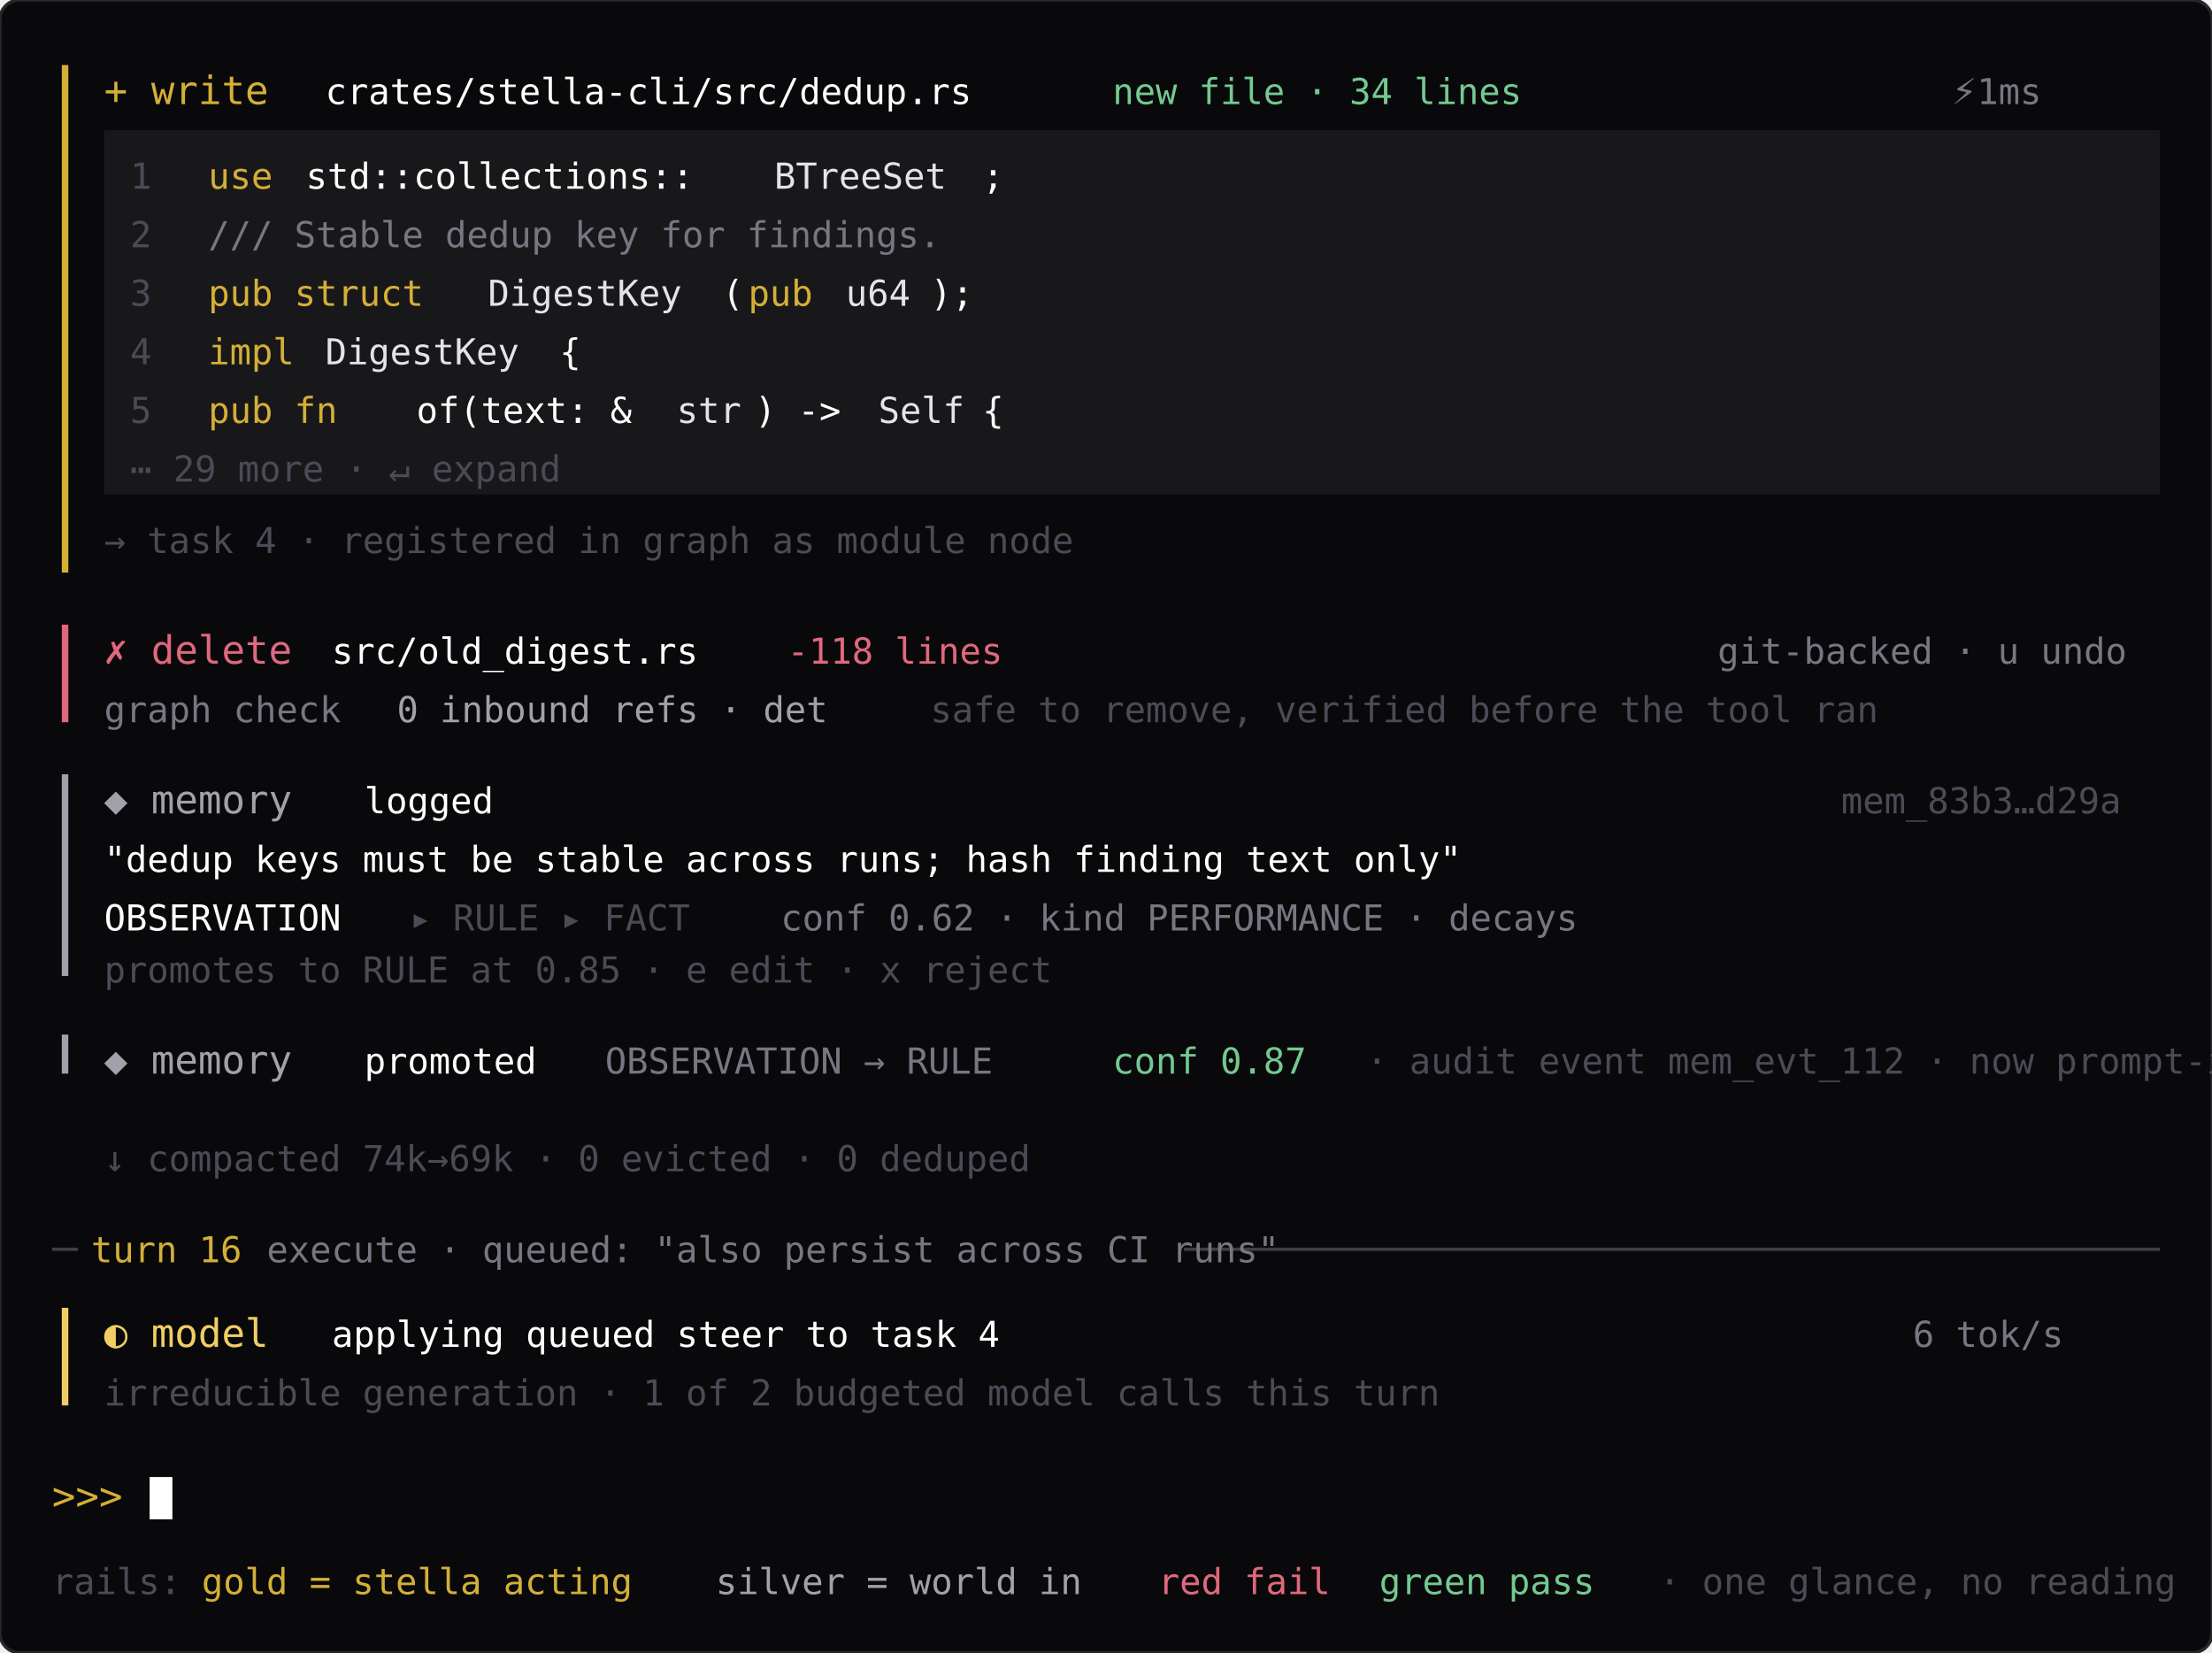
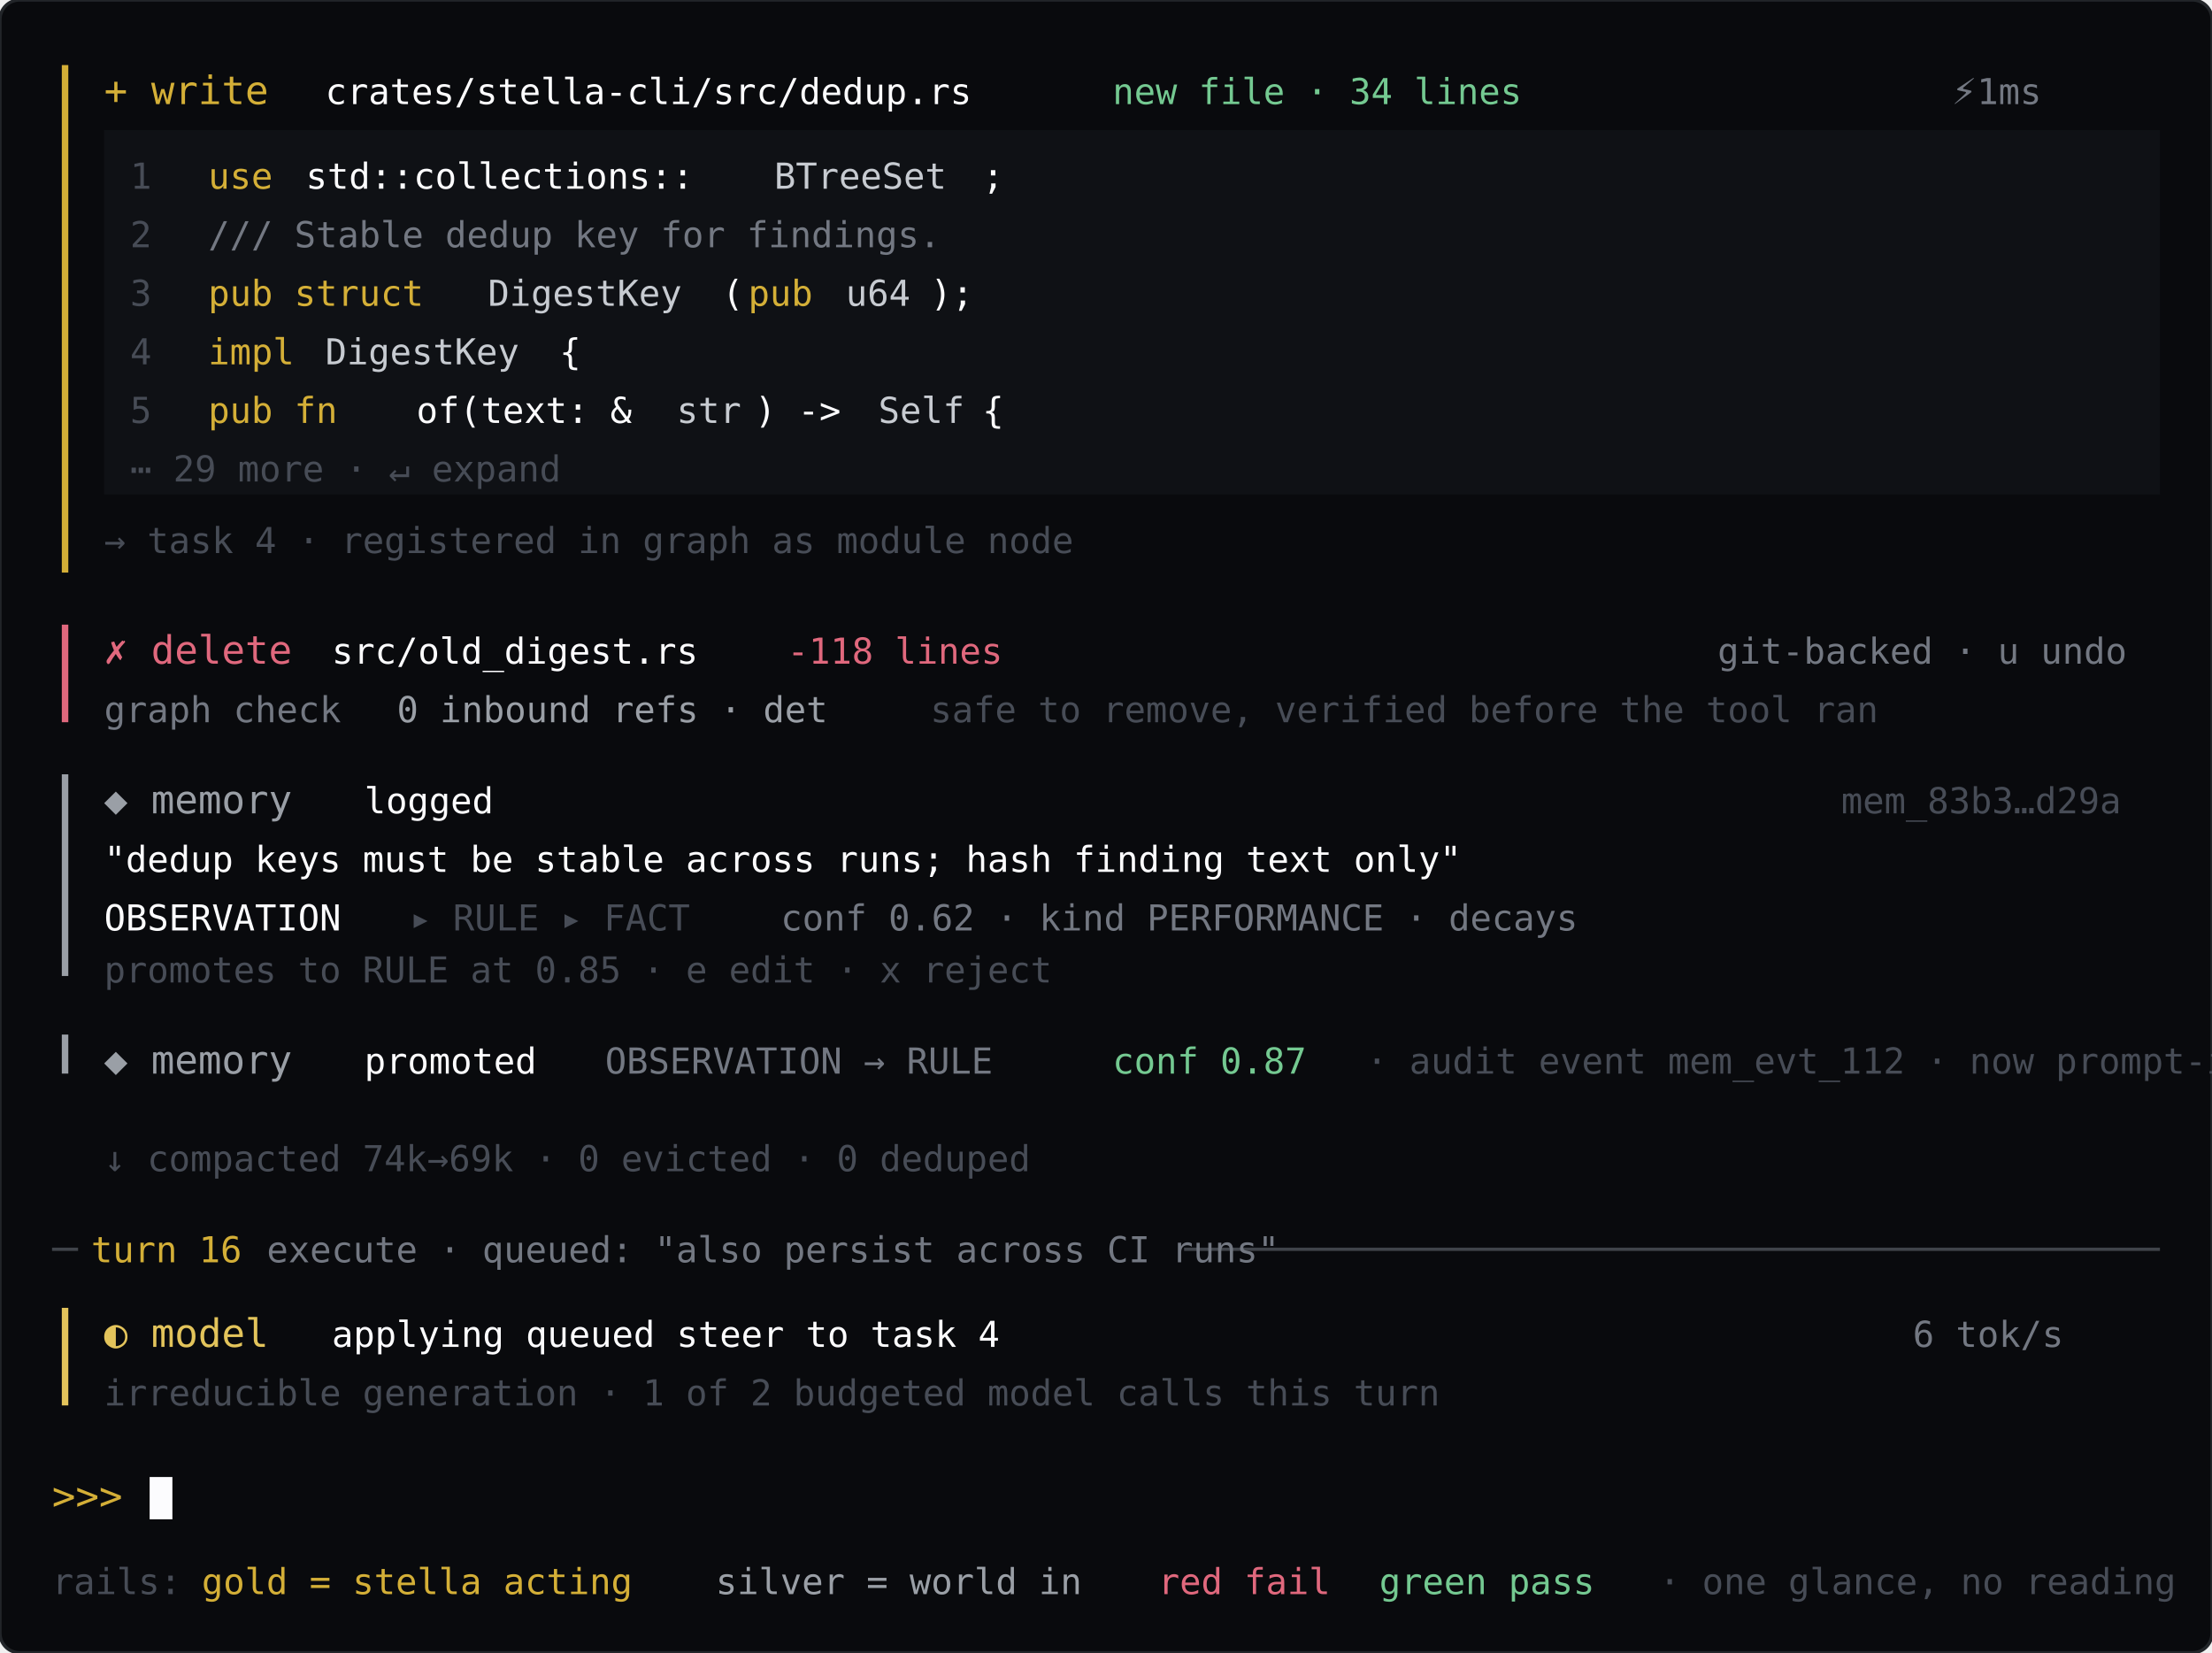
<svg xmlns="http://www.w3.org/2000/svg" viewBox="0 0 680 508" width="680" height="508" font-family="DejaVu Sans Mono, JetBrains Mono, monospace">
-   <rect x="0" y="0" width="680" height="508" rx="6" fill="#09090B" stroke="#27272A" stroke-width="1" />
+   <rect x="0" y="0" width="680" height="508" rx="6" fill="#090A0D" stroke="#222529" stroke-width="1" />
  <line x1="20" y1="20" x2="20" y2="176" stroke="#D4AF37" stroke-width="2" />
  <text x="32" y="32" font-size="12" fill="#D4AF37">+ write</text>
-   <text x="100" y="32" font-size="11" fill="#FFFFFF">crates/stella-cli/src/dedup.rs</text>
+   <text x="100" y="32" font-size="11" fill="#FCFCFE">crates/stella-cli/src/dedup.rs</text>
  <text x="342" y="32" font-size="11" fill="#74C991">new file · 34 lines</text>
-   <text x="600" y="32" font-size="11" fill="#777782">⚡1ms</text>
-   <rect x="32" y="40" width="632" height="112" fill="#18181B" />
-   <text x="40" y="58" font-size="11" fill="#4B4B56">1</text>
+   <text x="600" y="32" font-size="11" fill="#737882">⚡1ms</text>
+   <rect x="32" y="40" width="632" height="112" fill="#0F1115" />
+   <text x="40" y="58" font-size="11" fill="#474C56">1</text>
  <text x="64" y="58" font-size="11" fill="#D4AF37">use</text>
-   <text x="94" y="58" font-size="11" fill="#FFFFFF">std::collections::</text>
-   <text x="238" y="58" font-size="11" fill="#E4E4E7">BTreeSet</text>
-   <text x="302" y="58" font-size="11" fill="#FFFFFF">;</text>
-   <text x="40" y="76" font-size="11" fill="#4B4B56">2</text>
-   <text x="64" y="76" font-size="11" fill="#777782">/// Stable dedup key for findings.</text>
-   <text x="40" y="94" font-size="11" fill="#4B4B56">3</text>
+   <text x="94" y="58" font-size="11" fill="#FCFCFE">std::collections::</text>
+   <text x="238" y="58" font-size="11" fill="#C7CBD1">BTreeSet</text>
+   <text x="302" y="58" font-size="11" fill="#FCFCFE">;</text>
+   <text x="40" y="76" font-size="11" fill="#474C56">2</text>
+   <text x="64" y="76" font-size="11" fill="#737882">/// Stable dedup key for findings.</text>
+   <text x="40" y="94" font-size="11" fill="#474C56">3</text>
  <text x="64" y="94" font-size="11" fill="#D4AF37">pub struct</text>
-   <text x="150" y="94" font-size="11" fill="#E4E4E7">DigestKey</text>
-   <text x="222" y="94" font-size="11" fill="#FFFFFF">(</text>
+   <text x="150" y="94" font-size="11" fill="#C7CBD1">DigestKey</text>
+   <text x="222" y="94" font-size="11" fill="#FCFCFE">(</text>
  <text x="230" y="94" font-size="11" fill="#D4AF37">pub</text>
-   <text x="260" y="94" font-size="11" fill="#E4E4E7">u64</text>
-   <text x="286" y="94" font-size="11" fill="#FFFFFF">);</text>
-   <text x="40" y="112" font-size="11" fill="#4B4B56">4</text>
+   <text x="260" y="94" font-size="11" fill="#C7CBD1">u64</text>
+   <text x="286" y="94" font-size="11" fill="#FCFCFE">);</text>
+   <text x="40" y="112" font-size="11" fill="#474C56">4</text>
  <text x="64" y="112" font-size="11" fill="#D4AF37">impl</text>
-   <text x="100" y="112" font-size="11" fill="#E4E4E7">DigestKey</text>
-   <text x="172" y="112" font-size="11" fill="#FFFFFF">{</text>
-   <text x="40" y="130" font-size="11" fill="#4B4B56">5</text>
+   <text x="100" y="112" font-size="11" fill="#C7CBD1">DigestKey</text>
+   <text x="172" y="112" font-size="11" fill="#FCFCFE">{</text>
+   <text x="40" y="130" font-size="11" fill="#474C56">5</text>
  <text x="64" y="130" font-size="11" fill="#D4AF37">  pub fn</text>
-   <text x="128" y="130" font-size="11" fill="#FFFFFF">of(text: &amp;</text>
-   <text x="208" y="130" font-size="11" fill="#E4E4E7">str</text>
-   <text x="232" y="130" font-size="11" fill="#FFFFFF">) -&gt; </text>
-   <text x="270" y="130" font-size="11" fill="#E4E4E7">Self</text>
-   <text x="302" y="130" font-size="11" fill="#FFFFFF"> {</text>
-   <text x="40" y="148" font-size="11" fill="#4B4B56">⋯ 29 more · ↵ expand</text>
-   <text x="32" y="170" font-size="11" fill="#4B4B56">→ task 4 · registered in graph as module node</text>
+   <text x="128" y="130" font-size="11" fill="#FCFCFE">of(text: &amp;</text>
+   <text x="208" y="130" font-size="11" fill="#C7CBD1">str</text>
+   <text x="232" y="130" font-size="11" fill="#FCFCFE">) -&gt; </text>
+   <text x="270" y="130" font-size="11" fill="#C7CBD1">Self</text>
+   <text x="302" y="130" font-size="11" fill="#FCFCFE"> {</text>
+   <text x="40" y="148" font-size="11" fill="#474C56">⋯ 29 more · ↵ expand</text>
+   <text x="32" y="170" font-size="11" fill="#474C56">→ task 4 · registered in graph as module node</text>
  <line x1="20" y1="192" x2="20" y2="222" stroke="#E0687D" stroke-width="2" />
  <text x="32" y="204" font-size="12" fill="#E0687D">✗ delete</text>
-   <text x="102" y="204" font-size="11" fill="#FFFFFF">src/old_digest.rs</text>
+   <text x="102" y="204" font-size="11" fill="#FCFCFE">src/old_digest.rs</text>
  <text x="242" y="204" font-size="11" fill="#E0687D">-118 lines</text>
-   <text x="528" y="204" font-size="11" fill="#777782">git-backed · u undo</text>
-   <text x="32" y="222" font-size="11" fill="#777782">graph check</text>
-   <text x="122" y="222" font-size="11" fill="#A1A1AA">0 inbound refs · det</text>
-   <text x="286" y="222" font-size="11" fill="#4B4B56">safe to remove, verified before the tool ran</text>
-   <line x1="20" y1="238" x2="20" y2="300" stroke="#A1A1AA" stroke-width="2" />
-   <text x="32" y="250" font-size="12" fill="#A1A1AA">◆ memory</text>
-   <text x="112" y="250" font-size="11" fill="#FFFFFF">logged</text>
-   <text x="566" y="250" font-size="11" fill="#4B4B56">mem_83b3…d29a</text>
-   <text x="32" y="268" font-size="11" fill="#FFFFFF">"dedup keys must be stable across runs; hash finding text only"</text>
-   <text x="32" y="286" font-size="11" fill="#FFFFFF">OBSERVATION</text>
-   <text x="126" y="286" font-size="11" fill="#4B4B56">▸ RULE ▸ FACT</text>
-   <text x="240" y="286" font-size="11" fill="#777782">conf 0.62 · kind PERFORMANCE · decays</text>
-   <text x="32" y="302" font-size="11" fill="#4B4B56">promotes to RULE at 0.85 · e edit · x reject</text>
-   <line x1="20" y1="318" x2="20" y2="330" stroke="#A1A1AA" stroke-width="2" />
-   <text x="32" y="330" font-size="12" fill="#A1A1AA">◆ memory</text>
-   <text x="112" y="330" font-size="11" fill="#FFFFFF">promoted</text>
-   <text x="186" y="330" font-size="11" fill="#777782">OBSERVATION → RULE</text>
+   <text x="528" y="204" font-size="11" fill="#737882">git-backed · u undo</text>
+   <text x="32" y="222" font-size="11" fill="#737882">graph check</text>
+   <text x="122" y="222" font-size="11" fill="#9A9FA6">0 inbound refs · det</text>
+   <text x="286" y="222" font-size="11" fill="#474C56">safe to remove, verified before the tool ran</text>
+   <line x1="20" y1="238" x2="20" y2="300" stroke="#9A9FA6" stroke-width="2" />
+   <text x="32" y="250" font-size="12" fill="#9A9FA6">◆ memory</text>
+   <text x="112" y="250" font-size="11" fill="#FCFCFE">logged</text>
+   <text x="566" y="250" font-size="11" fill="#474C56">mem_83b3…d29a</text>
+   <text x="32" y="268" font-size="11" fill="#FCFCFE">"dedup keys must be stable across runs; hash finding text only"</text>
+   <text x="32" y="286" font-size="11" fill="#FCFCFE">OBSERVATION</text>
+   <text x="126" y="286" font-size="11" fill="#474C56">▸ RULE ▸ FACT</text>
+   <text x="240" y="286" font-size="11" fill="#737882">conf 0.62 · kind PERFORMANCE · decays</text>
+   <text x="32" y="302" font-size="11" fill="#474C56">promotes to RULE at 0.85 · e edit · x reject</text>
+   <line x1="20" y1="318" x2="20" y2="330" stroke="#9A9FA6" stroke-width="2" />
+   <text x="32" y="330" font-size="12" fill="#9A9FA6">◆ memory</text>
+   <text x="112" y="330" font-size="11" fill="#FCFCFE">promoted</text>
+   <text x="186" y="330" font-size="11" fill="#737882">OBSERVATION → RULE</text>
  <text x="342" y="330" font-size="11" fill="#74C991">conf 0.87</text>
-   <text x="420" y="330" font-size="11" fill="#4B4B56">· audit event mem_evt_112 · now prompt-injected</text>
-   <text x="32" y="360" font-size="11" fill="#4B4B56">↓ compacted 74k→69k · 0 evicted · 0 deduped</text>
-   <line x1="16" y1="384" x2="664" y2="384" stroke="#3F3F46" stroke-width="1" />
-   <rect x="24" y="376" width="340" height="14" fill="#09090B" />
+   <text x="420" y="330" font-size="11" fill="#474C56">· audit event mem_evt_112 · now prompt-injected</text>
+   <text x="32" y="360" font-size="11" fill="#474C56">↓ compacted 74k→69k · 0 evicted · 0 deduped</text>
+   <line x1="16" y1="384" x2="664" y2="384" stroke="#40444A" stroke-width="1" />
+   <rect x="24" y="376" width="340" height="14" fill="#090A0D" />
  <text x="28" y="388" font-size="11" fill="#D4AF37">turn 16</text>
-   <text x="82" y="388" font-size="11" fill="#777782">execute · queued: "also persist across CI runs"</text>
-   <line x1="20" y1="402" x2="20" y2="432" stroke="#F1CE65" stroke-width="2" />
-   <text x="32" y="414" font-size="12" fill="#F1CE65">◐ model</text>
-   <text x="102" y="414" font-size="11" fill="#FFFFFF">applying queued steer to task 4</text>
-   <text x="588" y="414" font-size="11" fill="#777782">6 tok/s</text>
-   <text x="32" y="432" font-size="11" fill="#4B4B56">irreducible generation · 1 of 2 budgeted model calls this turn</text>
+   <text x="82" y="388" font-size="11" fill="#737882">execute · queued: "also persist across CI runs"</text>
+   <line x1="20" y1="402" x2="20" y2="432" stroke="#E3C45B" stroke-width="2" />
+   <text x="32" y="414" font-size="12" fill="#E3C45B">◐ model</text>
+   <text x="102" y="414" font-size="11" fill="#FCFCFE">applying queued steer to task 4</text>
+   <text x="588" y="414" font-size="11" fill="#737882">6 tok/s</text>
+   <text x="32" y="432" font-size="11" fill="#474C56">irreducible generation · 1 of 2 budgeted model calls this turn</text>
  <text x="16" y="464" font-size="12" fill="#D4AF37" font-weight="500">&gt;&gt;&gt;</text>
-   <rect x="46" y="454" width="7" height="13" fill="#FFFFFF" />
-   <text x="16" y="490" font-size="11" fill="#4B4B56">rails:</text>
+   <rect x="46" y="454" width="7" height="13" fill="#FCFCFE" />
+   <text x="16" y="490" font-size="11" fill="#474C56">rails:</text>
  <text x="62" y="490" font-size="11" fill="#D4AF37">gold = stella acting</text>
-   <text x="220" y="490" font-size="11" fill="#A1A1AA">silver = world in</text>
+   <text x="220" y="490" font-size="11" fill="#9A9FA6">silver = world in</text>
  <text x="356" y="490" font-size="11" fill="#E0687D">red fail</text>
  <text x="424" y="490" font-size="11" fill="#74C991">green pass</text>
-   <text x="510" y="490" font-size="11" fill="#4B4B56">· one glance, no reading</text>
+   <text x="510" y="490" font-size="11" fill="#474C56">· one glance, no reading</text>
</svg>
